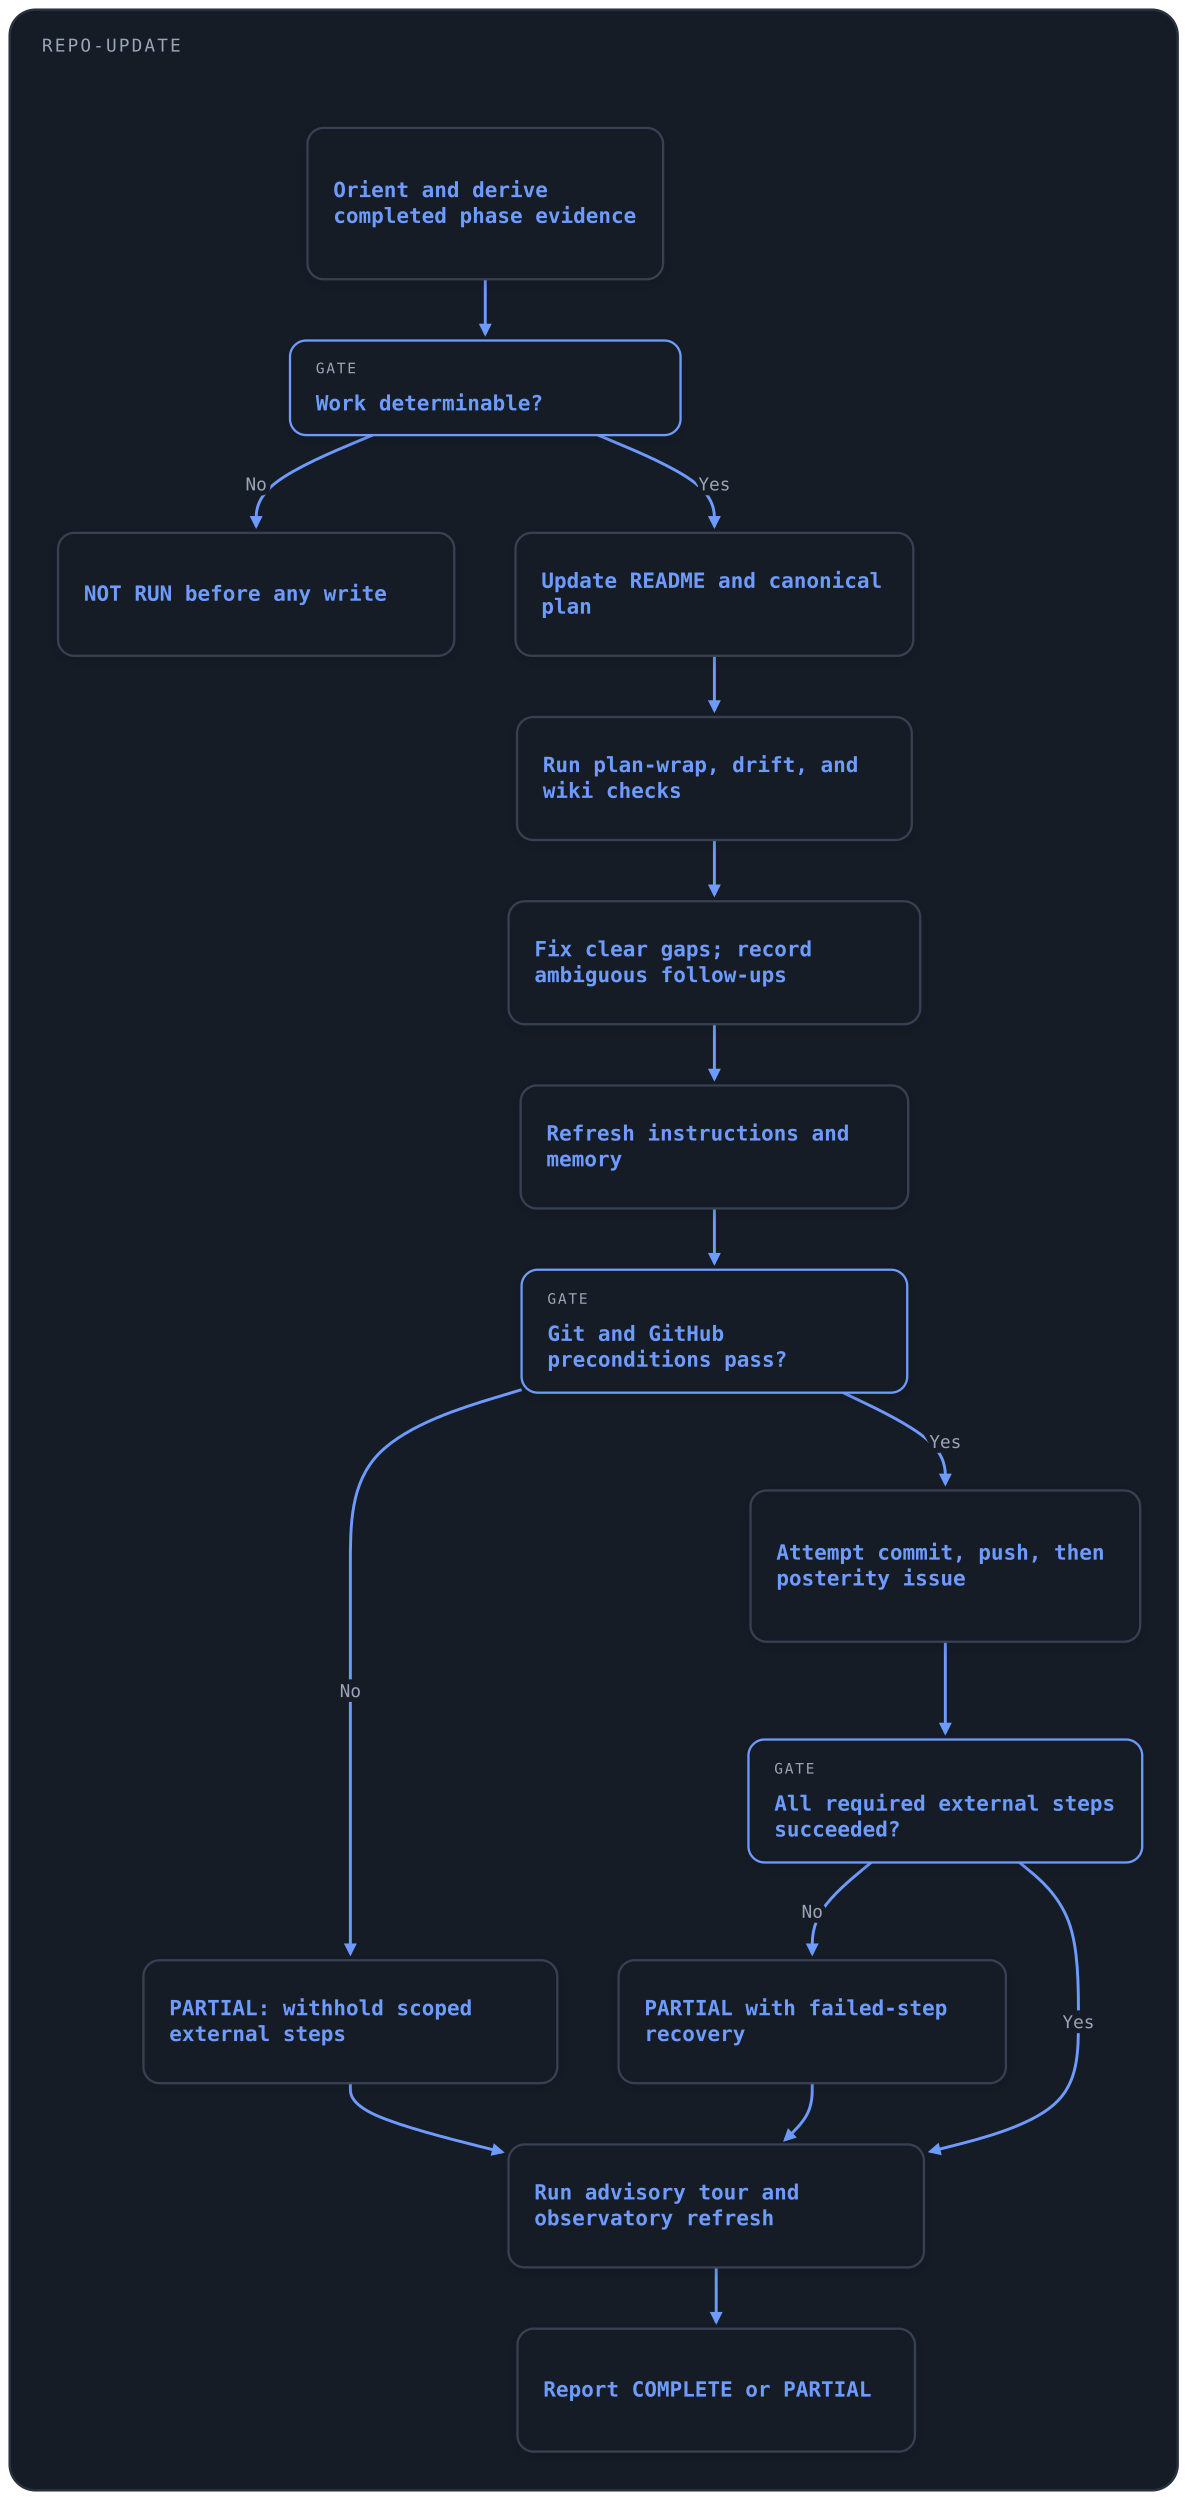
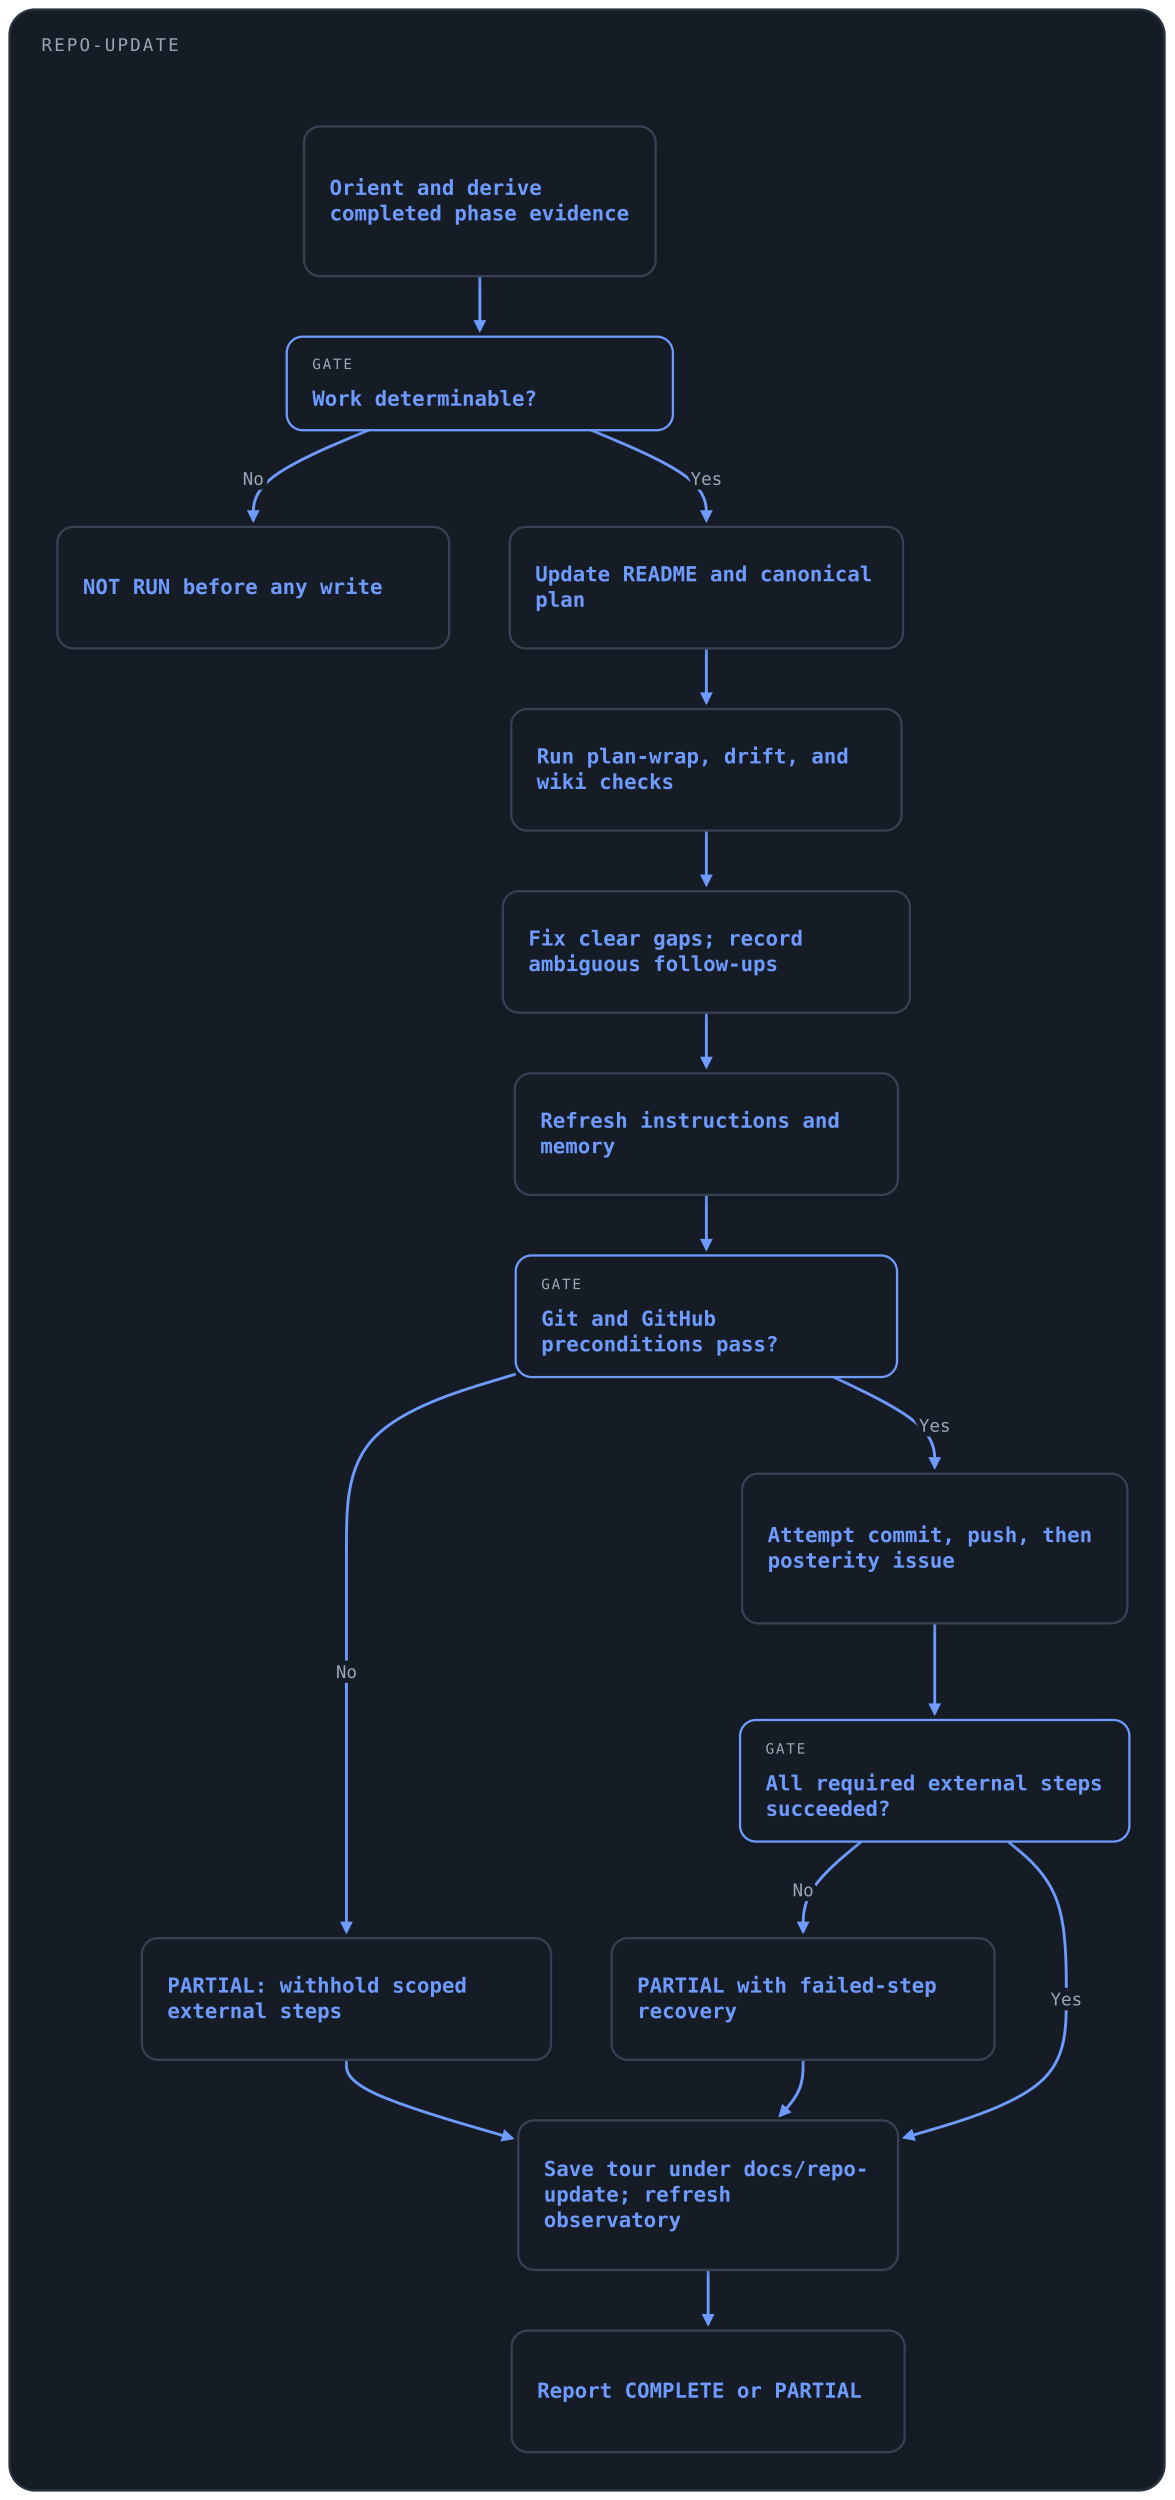
- <svg xmlns="http://www.w3.org/2000/svg" viewBox="0 0 736.225 1550.112" role="img" aria-labelledby="title desc" font-family="ui-monospace,'Cascadia Code','SF Mono',Consolas,monospace">
+ <svg xmlns="http://www.w3.org/2000/svg" viewBox="0 0 736.225 1567.712" role="img" aria-labelledby="title desc" font-family="ui-monospace,'Cascadia Code','SF Mono',Consolas,monospace">
  <defs>
    <marker id="arrow" viewBox="0 0 10 10" refX="8" refY="5" markerWidth="8" markerHeight="8" markerUnits="userSpaceOnUse" orient="auto">
      <path d="M0,0 L10,5 L0,10 Z" fill="#6E9BFF" />
    </marker>
    <filter id="shadow" x="-20%" y="-45%" width="140%" height="190%">
      <feDropShadow dx="0" dy="2" stdDeviation="4" flood-opacity=".16" />
    </filter>
  </defs>
-   <rect x="6" y="6" width="724.225" height="1538.112" rx="16" fill="#161C26" stroke="#29313F" stroke-width="1.5" />
+   <rect x="6" y="6" width="724.225" height="1555.712" rx="16" fill="#161C26" stroke="#29313F" stroke-width="1.5" />
  <text x="26" y="32" fill="#9AA5B8" font-size="11" letter-spacing=".12em">REPO-UPDATE</text>
  <g transform="translate(28.000,71.312)">
    <path data-edge="L_A_B_0" d="M272.893,101.825L272.893,104.992C272.893,108.158,272.893,114.492,272.893,120.158C272.893,125.825,272.893,130.825,272.893,133.325L272.893,135.825" fill="none" stroke="#6E9BFF" stroke-width="1.8" marker-end="url(#arrow)" />
    <path data-edge="L_B_N_0" d="M203.05,198.45L191.012,203.502C178.975,208.554,154.899,218.658,142.862,228.096C130.824,237.533,130.824,246.304,130.824,250.69L130.824,255.075" fill="none" stroke="#6E9BFF" stroke-width="1.8" marker-end="url(#arrow)" />
    <path data-edge="L_B_C_0" d="M342.735,198.45L354.773,203.502C366.811,208.554,390.886,218.658,402.923,228.096C414.961,237.533,414.961,246.304,414.961,250.69L414.961,255.075" fill="none" stroke="#6E9BFF" stroke-width="1.8" marker-end="url(#arrow)" />
    <path data-edge="L_C_D_0" d="M414.961,335.3L414.961,338.467C414.961,341.633,414.961,347.967,414.961,353.633C414.961,359.3,414.961,364.3,414.961,366.8L414.961,369.3" fill="none" stroke="#6E9BFF" stroke-width="1.8" marker-end="url(#arrow)" />
    <path data-edge="L_D_E_0" d="M414.961,449.525L414.961,452.692C414.961,455.858,414.961,462.192,414.961,467.858C414.961,473.525,414.961,478.525,414.961,481.025L414.961,483.525" fill="none" stroke="#6E9BFF" stroke-width="1.8" marker-end="url(#arrow)" />
    <path data-edge="L_E_F_0" d="M414.961,563.75L414.961,566.917C414.961,570.083,414.961,576.417,414.961,582.083C414.961,587.75,414.961,592.75,414.961,595.25L414.961,597.75" fill="none" stroke="#6E9BFF" stroke-width="1.8" marker-end="url(#arrow)" />
    <path data-edge="L_F_G_0" d="M414.961,677.975L414.961,681.142C414.961,684.308,414.961,690.642,414.961,696.308C414.961,701.975,414.961,706.975,414.961,709.475L414.961,711.975" fill="none" stroke="#6E9BFF" stroke-width="1.8" marker-end="url(#arrow)" />
    <path data-edge="L_G_P_0" d="M295.41,790.328L277.715,795.692C260.021,801.056,224.632,811.784,206.937,830.019C189.242,848.254,189.242,873.996,189.242,899.738C189.242,925.479,189.242,951.221,189.242,975.496C189.242,999.771,189.242,1022.579,189.242,1045.388C189.242,1068.196,189.242,1091.004,189.242,1106.794C189.242,1122.583,189.242,1131.354,189.242,1135.74L189.242,1140.125" fill="none" stroke="#6E9BFF" stroke-width="1.8" marker-end="url(#arrow)" />
    <path data-edge="L_G_H_0" d="M494.717,792.2L505.289,797.252C515.861,802.304,537.006,812.408,547.578,821.846C558.15,831.283,558.15,840.054,558.15,844.44L558.15,848.825" fill="none" stroke="#6E9BFF" stroke-width="1.8" marker-end="url(#arrow)" />
    <path data-edge="L_H_J_0" d="M558.15,946.65L558.15,951.702C558.15,956.754,558.15,966.858,558.15,976.296C558.15,985.733,558.15,994.504,558.15,998.89L558.15,1003.275" fill="none" stroke="#6E9BFF" stroke-width="1.8" marker-end="url(#arrow)" />
    <path data-edge="L_J_P2_0" d="M512.182,1083.5L506.088,1088.552C499.995,1093.604,487.808,1103.708,481.715,1113.146C475.621,1122.583,475.621,1131.354,475.621,1135.74L475.621,1140.125" fill="none" stroke="#6E9BFF" stroke-width="1.8" marker-end="url(#arrow)" />
-     <path data-edge="L_J_I_0" d="M604.119,1083.5L610.212,1088.552C616.306,1093.604,628.493,1103.708,634.586,1120.165C640.68,1136.621,640.68,1159.429,640.68,1180.352C640.68,1201.275,640.68,1220.313,625.358,1233.727C610.037,1247.142,579.394,1254.934,564.073,1258.83L548.752,1262.726" fill="none" stroke="#6E9BFF" stroke-width="1.8" marker-end="url(#arrow)" />
-     <path data-edge="L_P_I_0" d="M189.242,1220.35L189.242,1223.517C189.242,1226.683,189.242,1233.017,204.937,1240.135C220.631,1247.253,252.021,1255.156,267.715,1259.108L283.41,1263.059" fill="none" stroke="#6E9BFF" stroke-width="1.8" marker-end="url(#arrow)" />
-     <path data-edge="L_P2_I_0" d="M475.621,1220.35L475.621,1223.517C475.621,1226.683,475.621,1233.017,472.801,1238.889C469.981,1244.76,464.341,1250.171,461.521,1252.876L458.7,1255.581" fill="none" stroke="#6E9BFF" stroke-width="1.8" marker-end="url(#arrow)" />
-     <path data-edge="L_I_R_0" d="M416.082,1334.575L416.082,1337.742C416.082,1340.908,416.082,1347.242,416.082,1352.908C416.082,1358.575,416.082,1363.575,416.082,1366.075L416.082,1368.575" fill="none" stroke="#6E9BFF" stroke-width="1.8" marker-end="url(#arrow)" />
+     <path data-edge="L_J_I_0" d="M604.119,1083.5L610.212,1088.552C616.306,1093.604,628.493,1103.708,634.586,1120.165C640.68,1136.621,640.68,1159.429,640.68,1180.352C640.68,1201.275,640.68,1220.313,623.73,1234.805C606.781,1249.298,572.882,1259.247,555.932,1264.221L538.983,1269.195" fill="none" stroke="#6E9BFF" stroke-width="1.8" marker-end="url(#arrow)" />
+     <path data-edge="L_P_I_0" d="M189.242,1220.35L189.242,1223.517C189.242,1226.683,189.242,1233.017,206.565,1241.217C223.888,1249.417,258.533,1259.484,275.856,1264.517L293.178,1269.551" fill="none" stroke="#6E9BFF" stroke-width="1.8" marker-end="url(#arrow)" />
+     <path data-edge="L_P2_I_0" d="M475.621,1220.35L475.621,1223.517C475.621,1226.683,475.621,1233.017,473.208,1238.855C470.794,1244.694,465.967,1250.038,463.553,1252.71L461.14,1255.382" fill="none" stroke="#6E9BFF" stroke-width="1.8" marker-end="url(#arrow)" />
+     <path data-edge="L_I_R_0" d="M416.082,1352.175L416.082,1355.342C416.082,1358.508,416.082,1364.842,416.082,1370.508C416.082,1376.175,416.082,1381.175,416.082,1383.675L416.082,1386.175" fill="none" stroke="#6E9BFF" stroke-width="1.8" marker-end="url(#arrow)" />
    <text x="130.824" y="232.762" text-anchor="middle" fill="#9AA5B8" font-size="11" stroke="#161C26" stroke-width="6" paint-order="stroke">No</text>
    <text x="414.961" y="232.762" text-anchor="middle" fill="#9AA5B8" font-size="11" stroke="#161C26" stroke-width="6" paint-order="stroke">Yes</text>
    <text x="189.242" y="980.963" text-anchor="middle" fill="#9AA5B8" font-size="11" stroke="#161C26" stroke-width="6" paint-order="stroke">No</text>
    <text x="558.150" y="826.513" text-anchor="middle" fill="#9AA5B8" font-size="11" stroke="#161C26" stroke-width="6" paint-order="stroke">Yes</text>
    <text x="475.621" y="1117.812" text-anchor="middle" fill="#9AA5B8" font-size="11" stroke="#161C26" stroke-width="6" paint-order="stroke">No</text>
    <text x="640.680" y="1186.237" text-anchor="middle" fill="#9AA5B8" font-size="11" stroke="#161C26" stroke-width="6" paint-order="stroke">Yes</text>
    <g data-node="A">
      <rect x="162.650" y="8.000" width="220.484" height="93.825" rx="10" fill="#161C26" stroke="#384153" stroke-width="1.4" filter="url(#shadow)" />
      <text x="178.650" y="50.913" fill="#6E9BFF" font-size="13" font-weight="600">Orient and derive</text>
      <text x="178.650" y="66.912" fill="#6E9BFF" font-size="13" font-weight="600">completed phase evidence</text>
    </g>
    <g data-node="B">
      <rect x="151.818" y="139.825" width="242.148" height="58.625" rx="10" fill="#161C26" stroke="#6E9BFF" stroke-width="1.4" filter="url(#shadow)" />
      <text x="167.818" y="160.137" fill="#9AA5B8" font-size="9" letter-spacing=".12em">GATE</text>
      <text x="167.818" y="183.137" fill="#6E9BFF" font-size="13" font-weight="600">Work determinable?</text>
    </g>
    <g data-node="N">
      <rect x="8.000" y="259.075" width="245.648" height="76.225" rx="10" fill="#161C26" stroke="#384153" stroke-width="1.4" filter="url(#shadow)" />
      <text x="24.000" y="301.188" fill="#6E9BFF" font-size="13" font-weight="600">NOT RUN before any write</text>
    </g>
    <g data-node="C">
      <rect x="291.648" y="259.075" width="246.625" height="76.225" rx="10" fill="#161C26" stroke="#384153" stroke-width="1.4" filter="url(#shadow)" />
      <text x="307.648" y="293.188" fill="#6E9BFF" font-size="13" font-weight="600">Update README and canonical</text>
      <text x="307.648" y="309.188" fill="#6E9BFF" font-size="13" font-weight="600">plan</text>
    </g>
    <g data-node="D">
      <rect x="292.574" y="373.300" width="244.773" height="76.225" rx="10" fill="#161C26" stroke="#384153" stroke-width="1.4" filter="url(#shadow)" />
      <text x="308.574" y="407.412" fill="#6E9BFF" font-size="13" font-weight="600">Run plan-wrap, drift, and</text>
      <text x="308.574" y="423.412" fill="#6E9BFF" font-size="13" font-weight="600">wiki checks</text>
    </g>
    <g data-node="E">
      <rect x="287.344" y="487.525" width="255.234" height="76.225" rx="10" fill="#161C26" stroke="#384153" stroke-width="1.4" filter="url(#shadow)" />
      <text x="303.344" y="521.637" fill="#6E9BFF" font-size="13" font-weight="600">Fix clear gaps; record</text>
      <text x="303.344" y="537.637" fill="#6E9BFF" font-size="13" font-weight="600">ambiguous follow-ups</text>
    </g>
    <g data-node="F">
      <rect x="294.824" y="601.750" width="240.273" height="76.225" rx="10" fill="#161C26" stroke="#384153" stroke-width="1.4" filter="url(#shadow)" />
      <text x="310.824" y="635.862" fill="#6E9BFF" font-size="13" font-weight="600">Refresh instructions and</text>
      <text x="310.824" y="651.862" fill="#6E9BFF" font-size="13" font-weight="600">memory</text>
    </g>
    <g data-node="G">
      <rect x="295.410" y="715.975" width="239.102" height="76.225" rx="10" fill="#161C26" stroke="#6E9BFF" stroke-width="1.4" filter="url(#shadow)" />
      <text x="311.410" y="737.087" fill="#9AA5B8" font-size="9" letter-spacing=".12em">GATE</text>
      <text x="311.410" y="760.087" fill="#6E9BFF" font-size="13" font-weight="600">Git and GitHub</text>
      <text x="311.410" y="776.087" fill="#6E9BFF" font-size="13" font-weight="600">preconditions pass?</text>
    </g>
    <g data-node="P">
      <rect x="60.945" y="1144.125" width="256.594" height="76.225" rx="10" fill="#161C26" stroke="#384153" stroke-width="1.4" filter="url(#shadow)" />
      <text x="76.945" y="1178.237" fill="#6E9BFF" font-size="13" font-weight="600">PARTIAL: withhold scoped</text>
      <text x="76.945" y="1194.237" fill="#6E9BFF" font-size="13" font-weight="600">external steps</text>
    </g>
    <g data-node="H">
      <rect x="437.354" y="852.825" width="241.594" height="93.825" rx="10" fill="#161C26" stroke="#384153" stroke-width="1.4" filter="url(#shadow)" />
      <text x="453.354" y="895.738" fill="#6E9BFF" font-size="13" font-weight="600">Attempt commit, push, then</text>
      <text x="453.354" y="911.738" fill="#6E9BFF" font-size="13" font-weight="600">posterity issue</text>
    </g>
    <g data-node="J">
      <rect x="436.076" y="1007.275" width="244.148" height="76.225" rx="10" fill="#161C26" stroke="#6E9BFF" stroke-width="1.4" filter="url(#shadow)" />
      <text x="452.076" y="1028.388" fill="#9AA5B8" font-size="9" letter-spacing=".12em">GATE</text>
      <text x="452.076" y="1051.388" fill="#6E9BFF" font-size="13" font-weight="600">All required external steps</text>
      <text x="452.076" y="1067.388" fill="#6E9BFF" font-size="13" font-weight="600">succeeded?</text>
    </g>
    <g data-node="P2">
      <rect x="355.539" y="1144.125" width="240.164" height="76.225" rx="10" fill="#161C26" stroke="#384153" stroke-width="1.4" filter="url(#shadow)" />
      <text x="371.539" y="1178.237" fill="#6E9BFF" font-size="13" font-weight="600">PARTIAL with failed-step</text>
      <text x="371.539" y="1194.237" fill="#6E9BFF" font-size="13" font-weight="600">recovery</text>
    </g>
    <g data-node="I">
-       <rect x="287.289" y="1258.350" width="257.586" height="76.225" rx="10" fill="#161C26" stroke="#384153" stroke-width="1.4" filter="url(#shadow)" />
-       <text x="303.289" y="1292.462" fill="#6E9BFF" font-size="13" font-weight="600">Run advisory tour and</text>
-       <text x="303.289" y="1308.462" fill="#6E9BFF" font-size="13" font-weight="600">observatory refresh</text>
+       <rect x="297.020" y="1258.350" width="238.125" height="93.825" rx="10" fill="#161C26" stroke="#384153" stroke-width="1.4" filter="url(#shadow)" />
+       <text x="313.020" y="1293.262" fill="#6E9BFF" font-size="13" font-weight="600">Save tour under docs/repo-</text>
+       <text x="313.020" y="1309.262" fill="#6E9BFF" font-size="13" font-weight="600">update; refresh</text>
+       <text x="313.020" y="1325.262" fill="#6E9BFF" font-size="13" font-weight="600">observatory</text>
    </g>
    <g data-node="R">
-       <rect x="292.871" y="1372.575" width="246.422" height="76.225" rx="10" fill="#161C26" stroke="#384153" stroke-width="1.4" filter="url(#shadow)" />
-       <text x="308.871" y="1414.687" fill="#6E9BFF" font-size="13" font-weight="600">Report COMPLETE or PARTIAL</text>
+       <rect x="292.871" y="1390.175" width="246.422" height="76.225" rx="10" fill="#161C26" stroke="#384153" stroke-width="1.4" filter="url(#shadow)" />
+       <text x="308.871" y="1432.287" fill="#6E9BFF" font-size="13" font-weight="600">Report COMPLETE or PARTIAL</text>
    </g>
  </g>
</svg>
